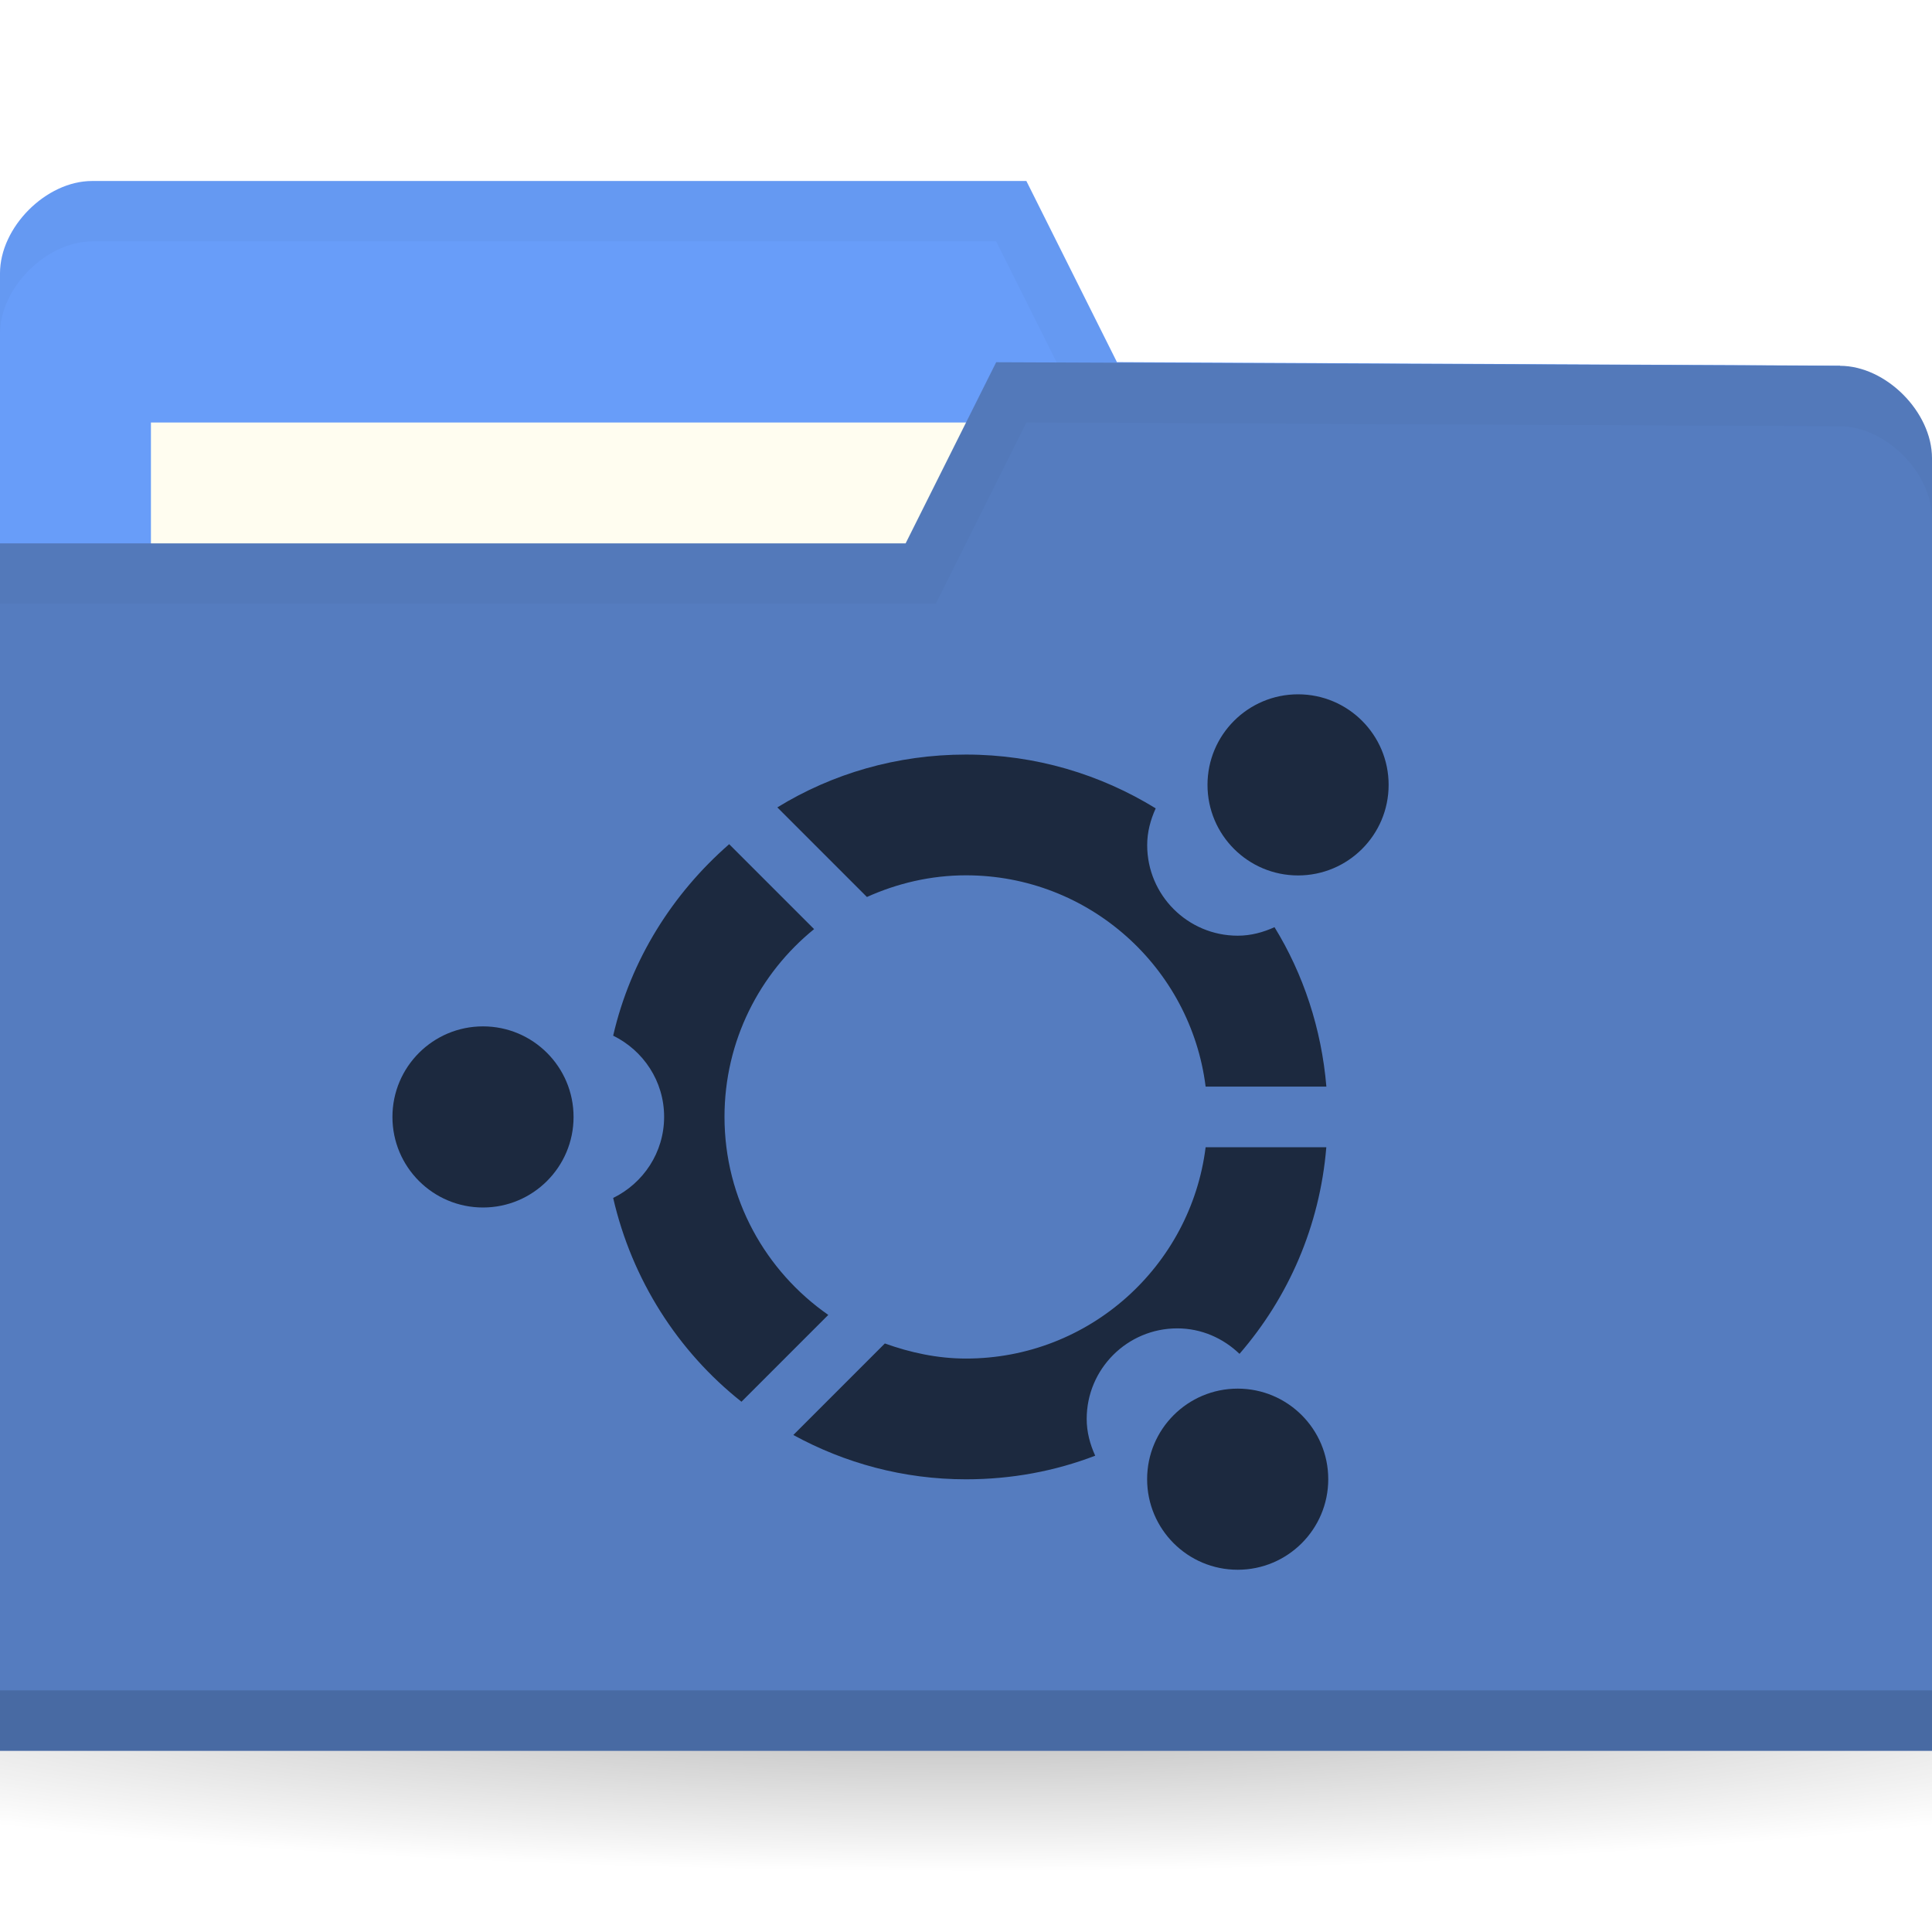
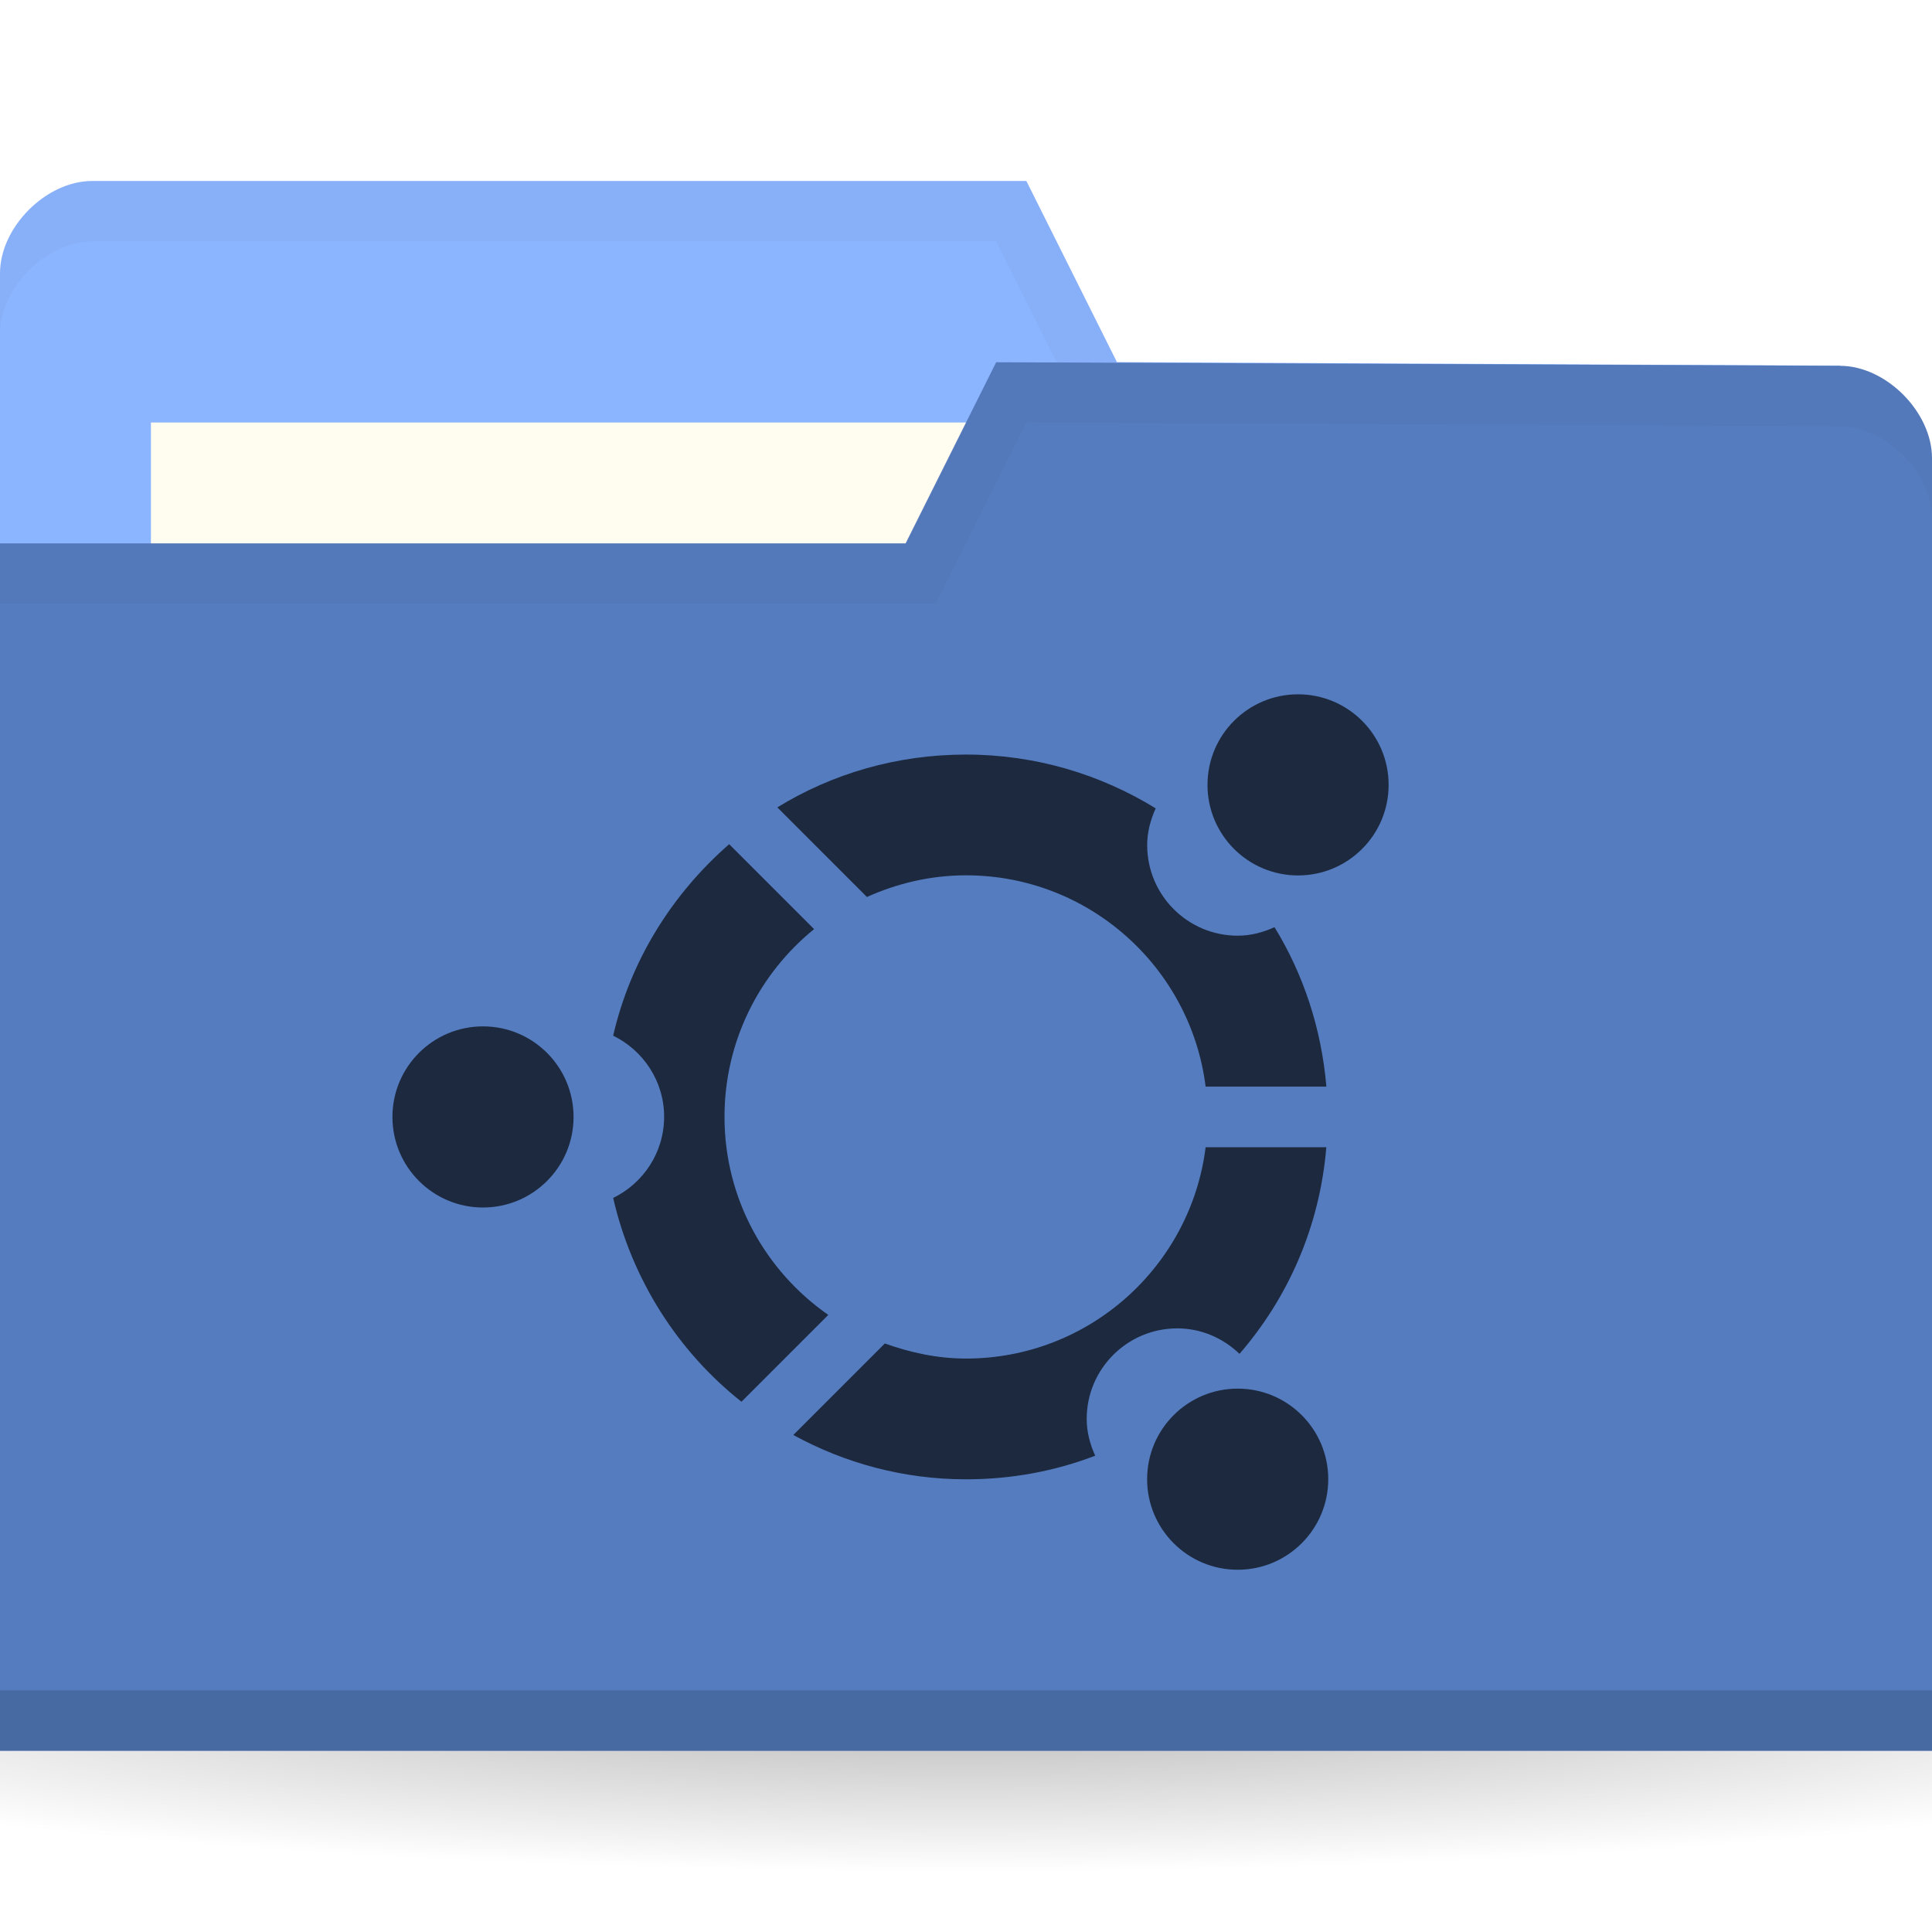
<svg xmlns="http://www.w3.org/2000/svg" viewBox="0 0 32 32">
  <defs>
    <radialGradient id="radialGradient3031" gradientUnits="userSpaceOnUse" gradientTransform="matrix(1,0,0,0.1044776,0,50.59701)" cx="32.5" cy="56.5" r="33.5">
      <stop style="stop-color:#000;stop-opacity:1" />
      <stop offset="1" style="stop-color:#000;stop-opacity:0" />
    </radialGradient>
  </defs>
  <g transform="translate(0,-1020.362)">
    <path d="m 66 56.5 c 0 1.933 -14.998 3.5 -33.5 3.5 -18.502 0 -33.5 -1.567 -33.5 -3.5 0 -1.933 14.998 -3.5 33.5 -3.5 18.502 0 33.5 1.567 33.5 3.5 z" transform="matrix(0.7164179,0,0,0.8571429,-7.283582,999.9336)" style="fill:url(#radialGradient3031);opacity:0.3;fill-opacity:1;stroke:none" />
-     <path d="m 0 1024.89 0 21.412 32 0 0 -10.706 -1.524 -9.177 -11.976 -0.059 -1.5 -3 -15.476 0 c -0.762 0 -1.524 0.765 -1.524 1.529 z" style="fill:#689df9;fill-opacity:1;stroke:none" />
+     <path d="m 0 1024.89 0 21.412 32 0 0 -10.706 -1.524 -9.177 -11.976 -0.059 -1.5 -3 -15.476 0 c -0.762 0 -1.524 0.765 -1.524 1.529 z" style="fill:#8cb5ff;fill-opacity:1;stroke:none" />
    <rect width="15.786" height="5.941" x="2.5" y="1027.36" style="fill:#fffdf0;fill-opacity:1;stroke:none" />
    <path d="m 1.531 1023.36 c -0.762 0 -1.531 0.767 -1.531 1.531 l 0 1 c 0 -0.765 0.769 -1.531 1.531 -1.531 l 14.969 0 1.5 3 12.469 0.062 1.531 9.172 0 -1 -1.531 -9.172 -11.969 -0.062 -1.5 -3 z" style="fill:#000;opacity:0.03;fill-opacity:1;stroke:none" />
    <path d="m 32 1027.95 0 21.412 -32 0 0 -20 15 0 1.5 -3 13.976 0.059 c 0.762 0 1.524 0.765 1.524 1.53 z" style="fill:#557cbf;fill-opacity:1;stroke:none" />
    <path d="m 0 1048.36 0 1 32 0 0 -1 z" style="fill:#000;opacity:0.15;fill-opacity:1;stroke:none" />
    <path d="m 16.5 1026.36 -1.5 3 -15 0 0 1 15.5 0 1.5 -3 13.469 0.062 c 0.762 0 1.531 0.767 1.531 1.531 l 0 -1 c 0 -0.765 -0.769 -1.531 -1.531 -1.531 z" style="fill:#000;opacity:0.03;fill-opacity:1;stroke:none" />
    <path transform="matrix(0.5,0,0,0.5,1,1019.862)" d="m 17 38 a 3 3 0 1 1 -6 0 3 3 0 1 1 6 0 z" style="fill:#1c293f;opacity:1;fill-opacity:1;stroke:none" />
    <path d="m 16 1032.86 c -1.146 0 -2.215 0.316 -3.125 0.875 l 1.484 1.484 c 0.501 -0.226 1.056 -0.359 1.641 -0.359 2.039 0 3.722 1.528 3.969 3.5 l 2 0 c -0.081 -0.96 -0.381 -1.863 -0.859 -2.641 -0.188 0.085 -0.39 0.141 -0.609 0.141 -0.828 0 -1.5 -0.671 -1.5 -1.5 0 -0.219 0.056 -0.421 0.141 -0.609 -0.913 -0.562 -1.989 -0.891 -3.141 -0.891 z m -3.922 1.484 c -0.939 0.819 -1.633 1.916 -1.922 3.172 0.498 0.244 0.844 0.752 0.844 1.344 0 0.592 -0.346 1.1 -0.844 1.344 0.311 1.353 1.071 2.541 2.125 3.375 l 1.438 -1.438 c -1.038 -0.723 -1.719 -1.921 -1.719 -3.281 c 0 -1.255 0.58 -2.376 1.484 -3.109 l -1.406 -1.406 z m 7.891 5.02 c -0.247 1.972 -1.93 3.5 -3.969 3.5 -0.473 0 -0.923 -0.099 -1.344 -0.25 l -1.516 1.516 c 0.851 0.465 1.821 0.734 2.859 0.734 0.756 0 1.474 -0.135 2.141 -0.391 c -0.085 -0.188 -0.141 -0.39 -0.141 -0.609 c 0 -0.828 0.672 -1.5 1.5 -1.5 0.402 0 0.762 0.164 1.031 0.422 0.81 -0.935 1.33 -2.116 1.438 -3.422 l -2 0 z" style="fill:#1c293f;opacity:1;fill-opacity:1;stroke:none" />
    <path d="m 17 38 a 3 3 0 1 1 -6 0 3 3 0 1 1 6 0 z" transform="matrix(0.5,0,0,0.5,14.5,1014.362)" style="fill:#1c293f;opacity:1;fill-opacity:1;stroke:none" />
    <path d="m 17 38 a 3 3 0 1 1 -6 0 3 3 0 1 1 6 0 z" transform="matrix(0.5,0,0,0.5,13.5,1025.862)" style="fill:#1c293f;opacity:1;fill-opacity:1;stroke:none" />
  </g>
</svg>
